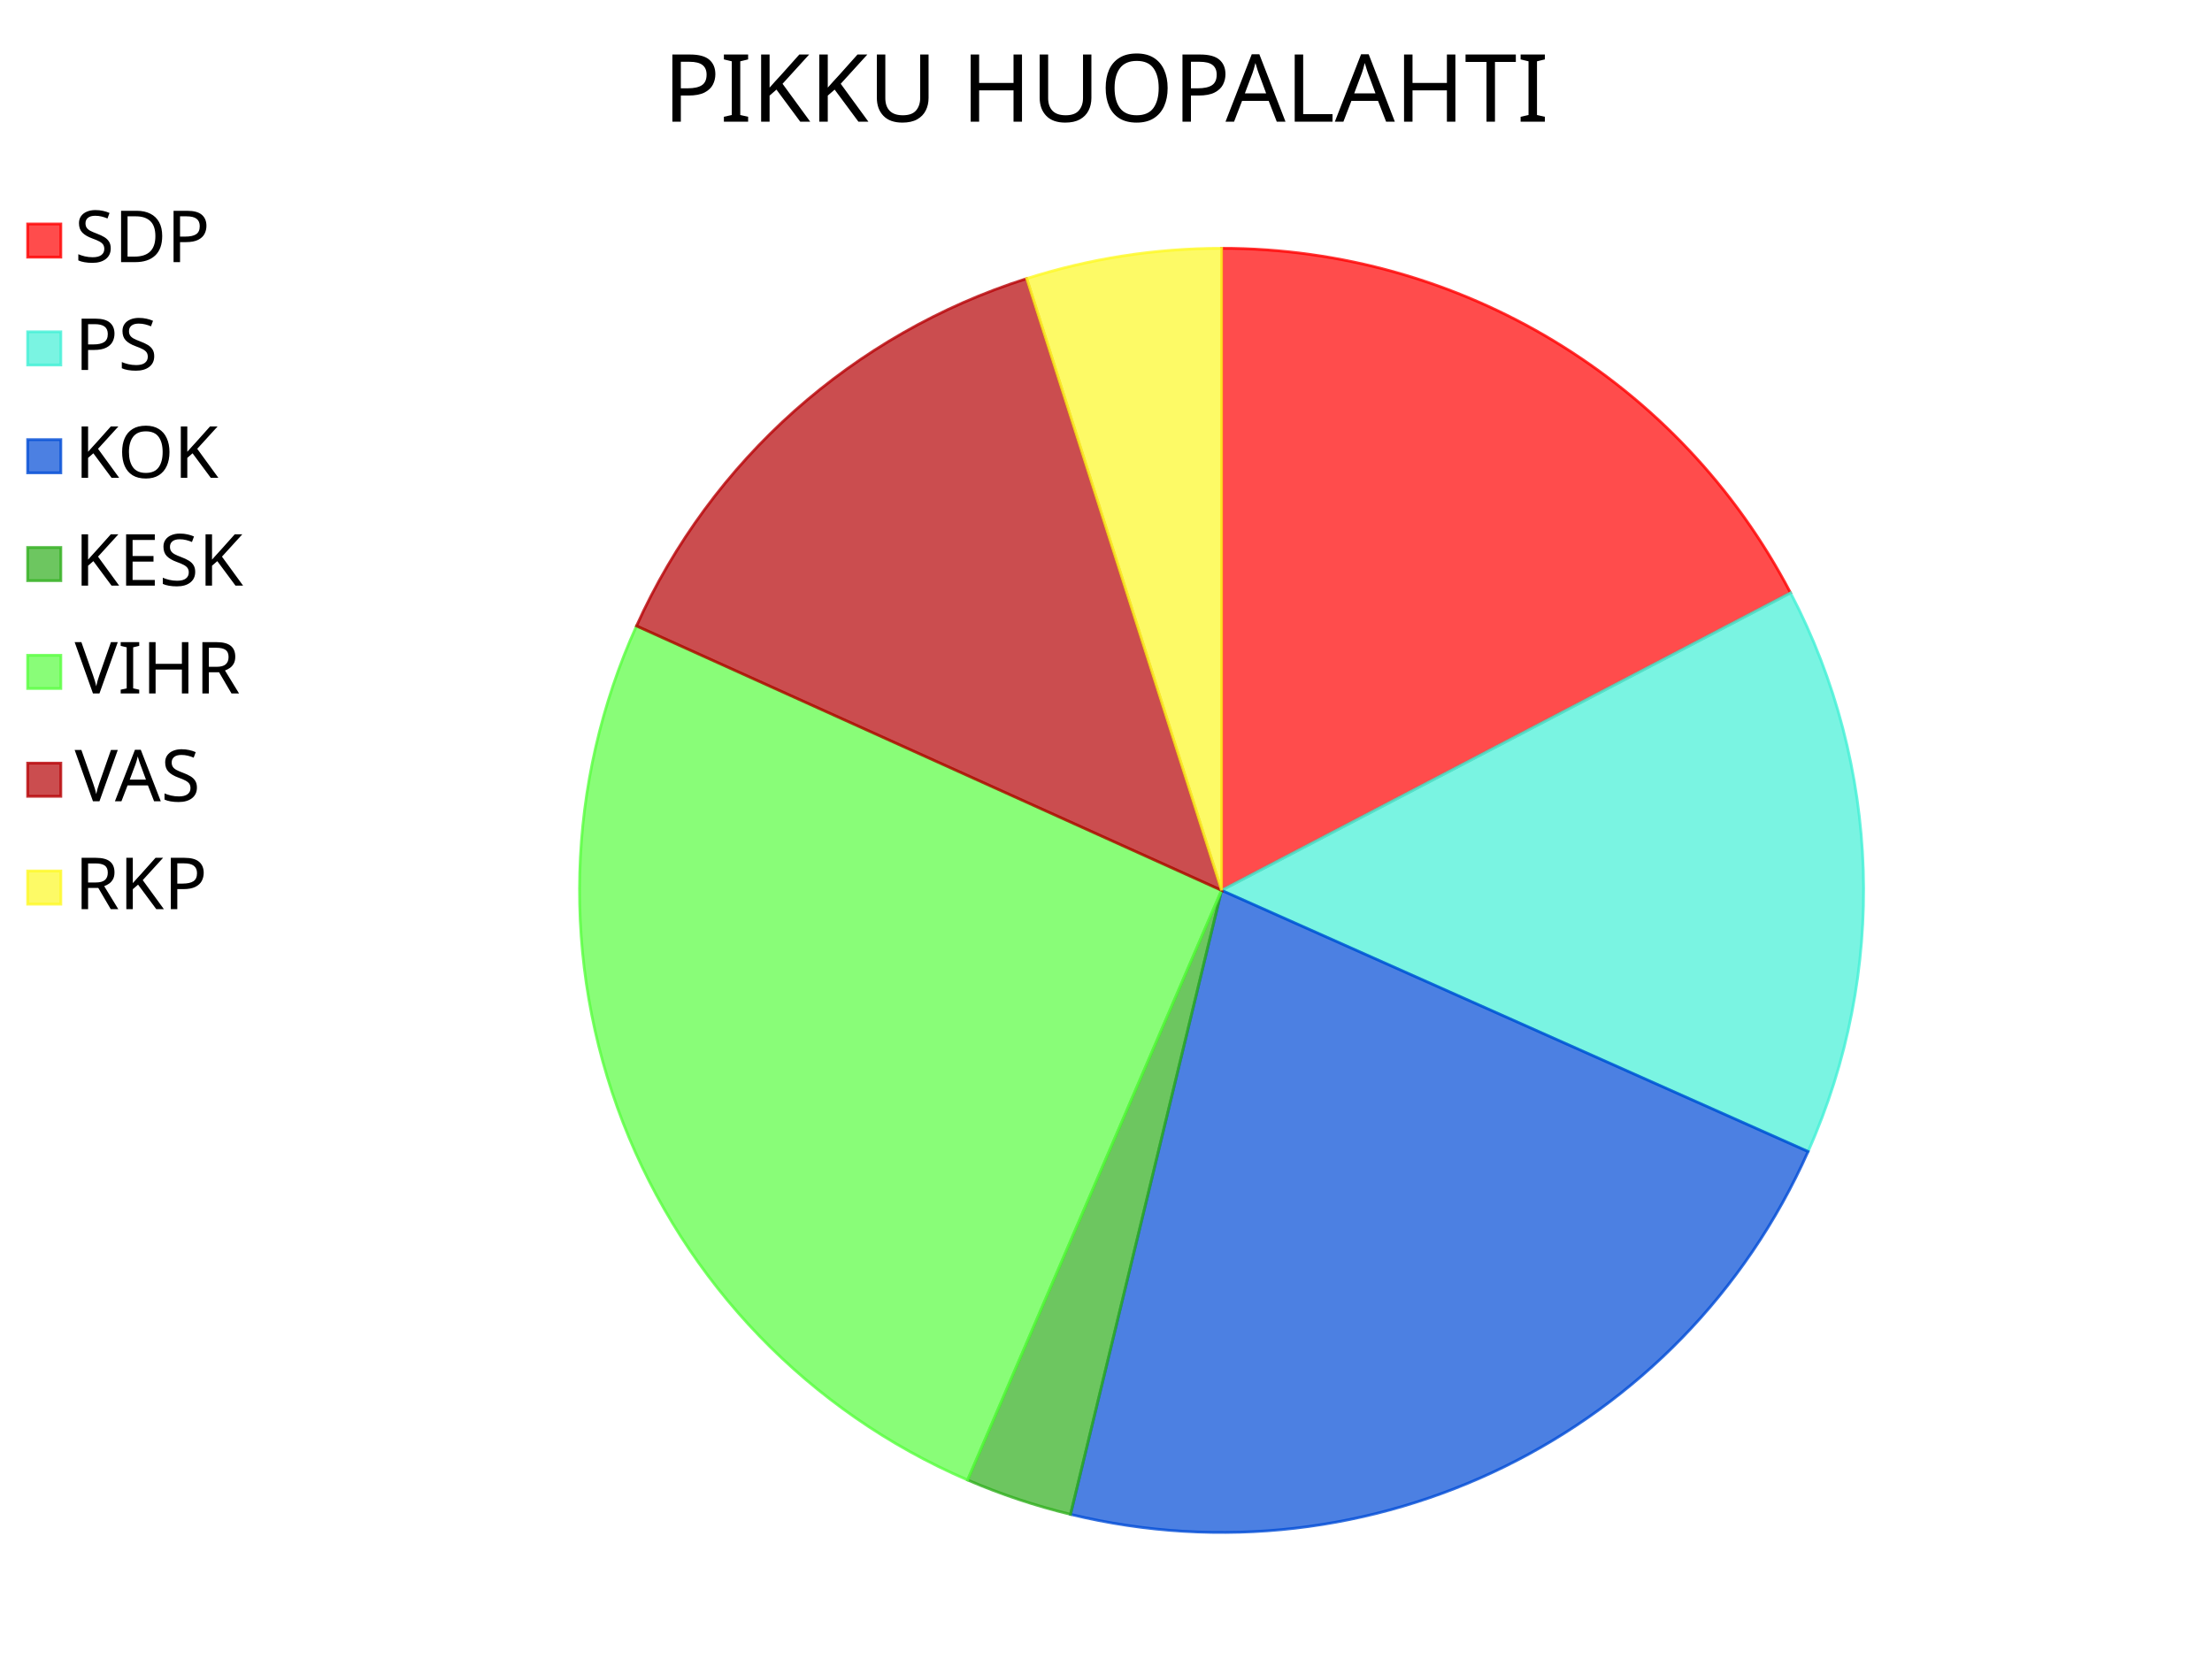
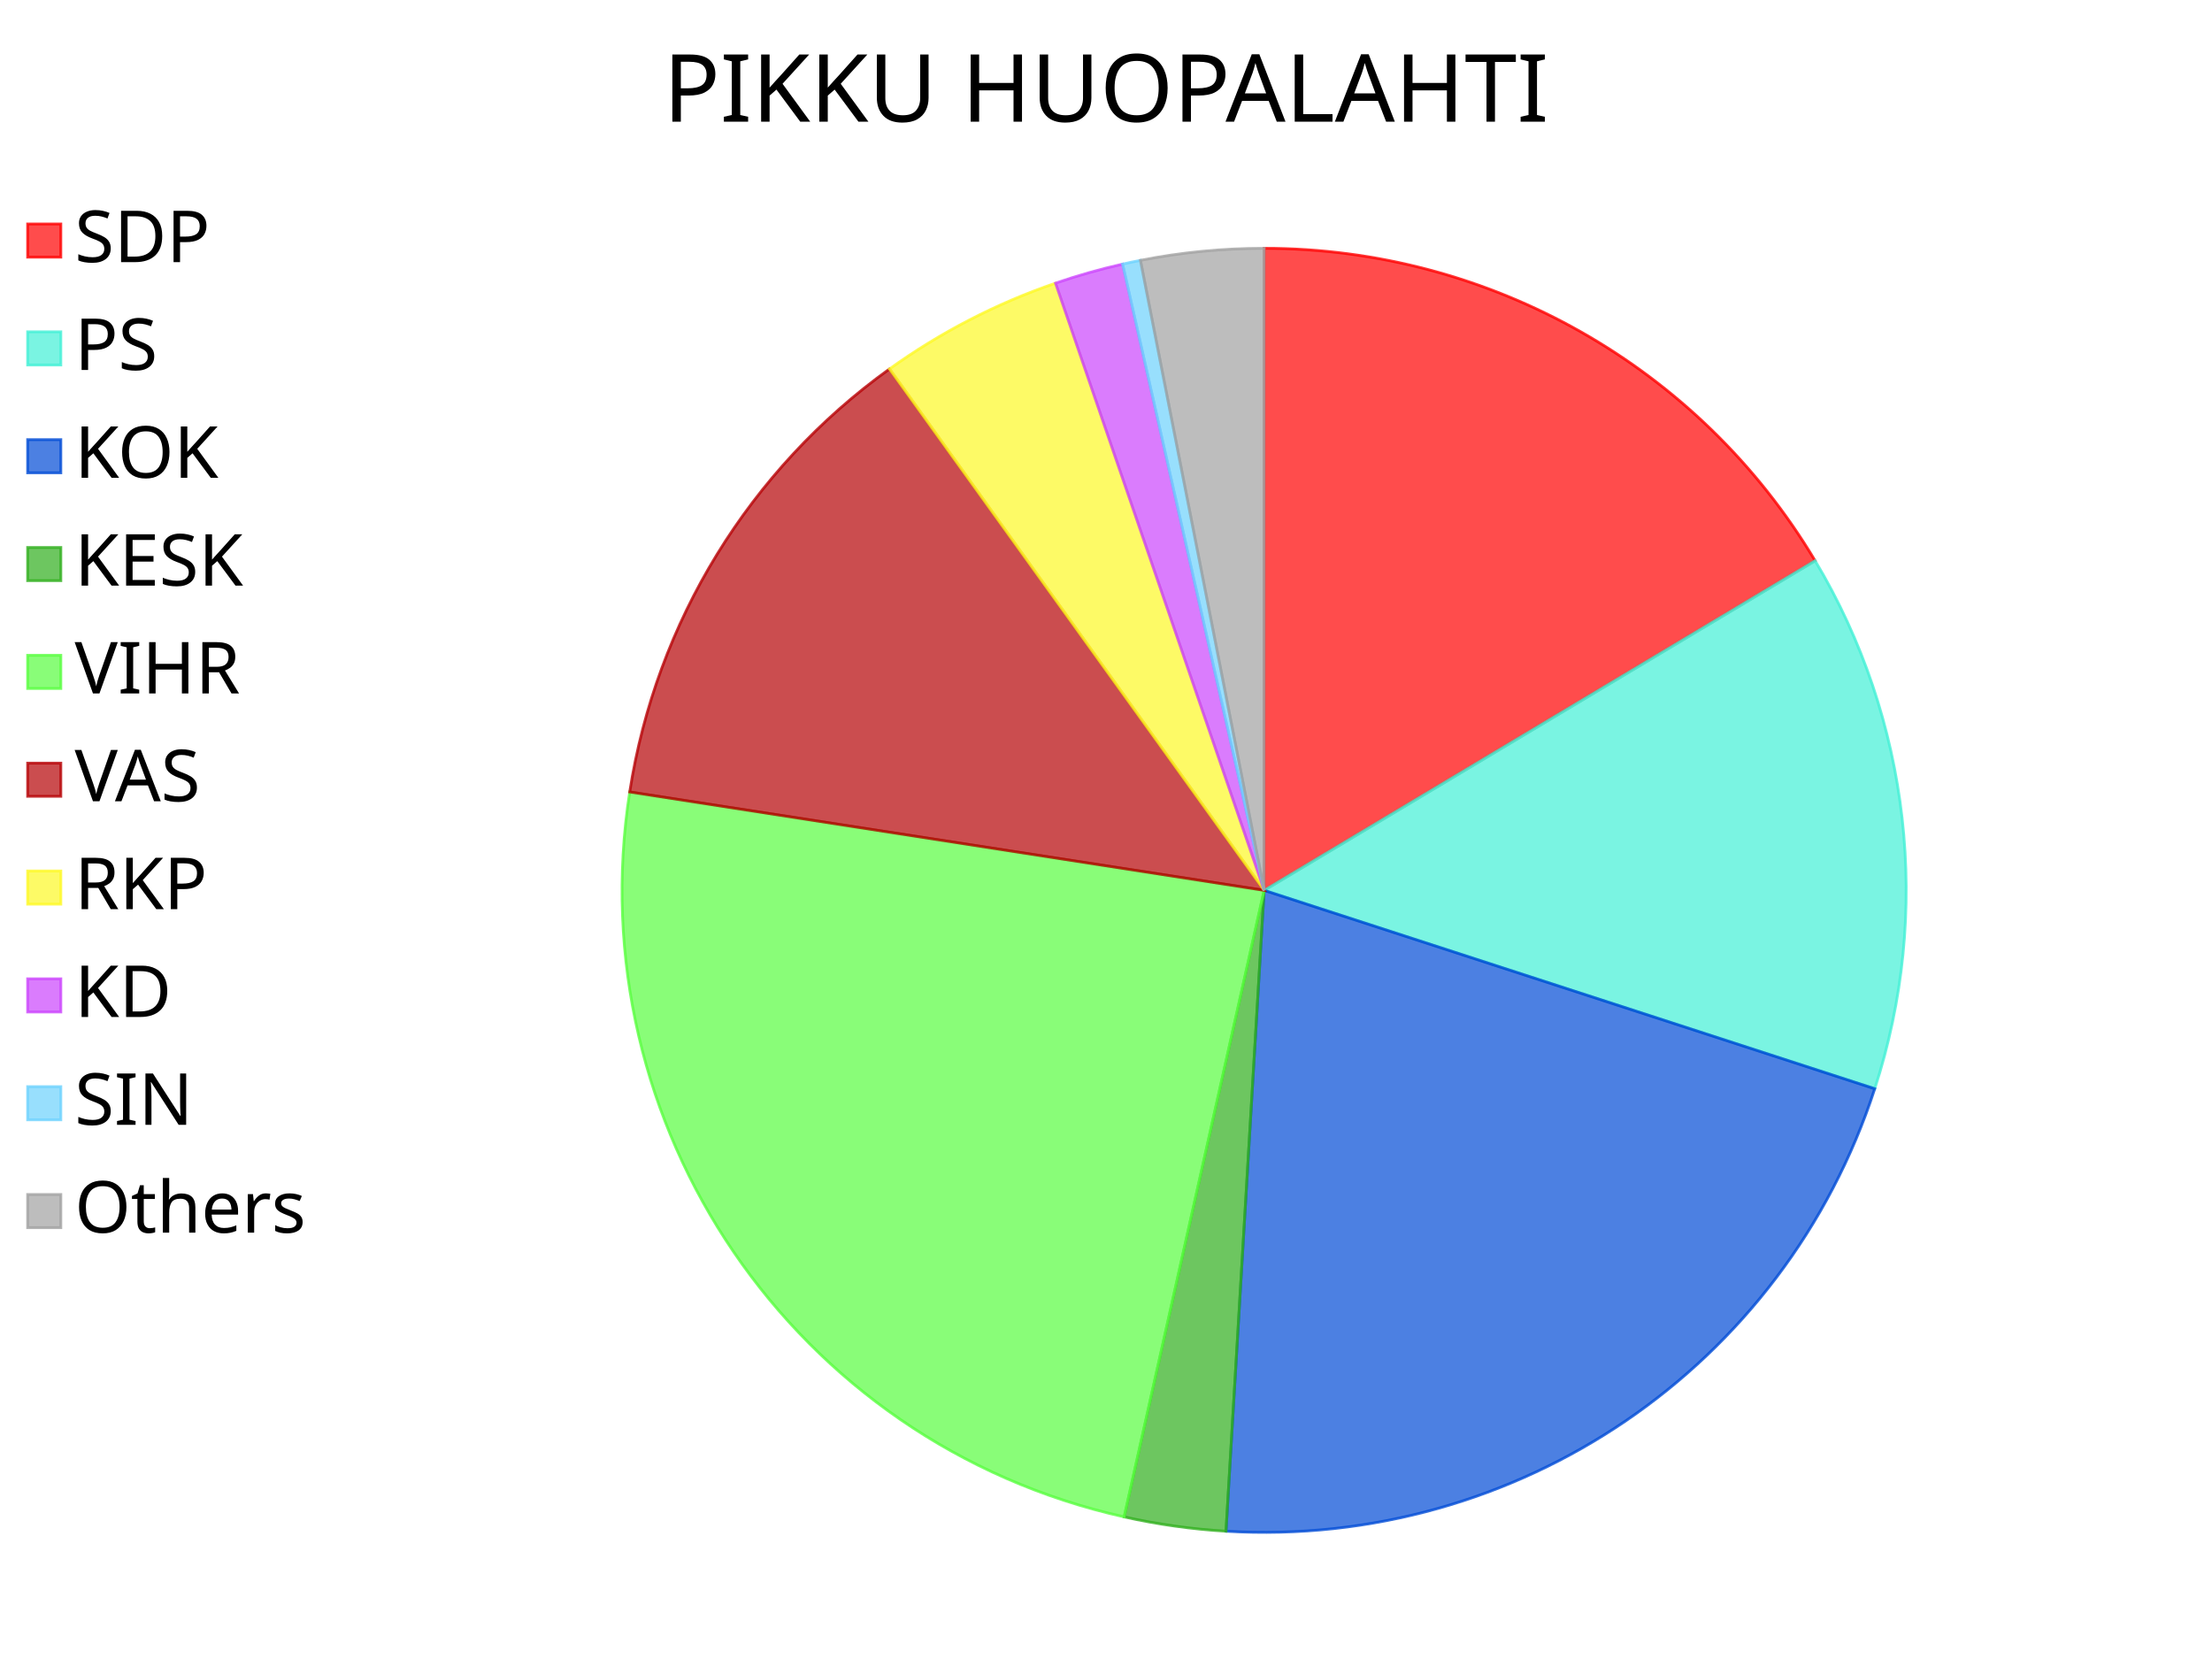
- <svg xmlns="http://www.w3.org/2000/svg" class="pygal-chart" id="chart-31166a0e-80f5-488a-b83a-cab1f86c4ec8" viewBox="0 0 800 600">
+ <svg xmlns="http://www.w3.org/2000/svg" class="pygal-chart" id="chart-12d15f5f-8c5f-4fbd-9a53-95dbc2f478a4" viewBox="0 0 800 600">
  <defs>
-     <style type="text/css">#chart-31166a0e-80f5-488a-b83a-cab1f86c4ec8{-webkit-user-select:none;-webkit-font-smoothing:antialiased;font-family:Poppins}#chart-31166a0e-80f5-488a-b83a-cab1f86c4ec8 .title{font-family:Poppins;font-size:34px}#chart-31166a0e-80f5-488a-b83a-cab1f86c4ec8 .legends .legend text{font-family:Poppins;font-size:26px}#chart-31166a0e-80f5-488a-b83a-cab1f86c4ec8 .axis text{font-family:Poppins;font-size:10px}#chart-31166a0e-80f5-488a-b83a-cab1f86c4ec8 .axis text.major{font-family:Poppins;font-size:10px}#chart-31166a0e-80f5-488a-b83a-cab1f86c4ec8 .text-overlay text.value{font-family:Poppins;font-size:16px}#chart-31166a0e-80f5-488a-b83a-cab1f86c4ec8 .text-overlay text.label{font-family:Poppins;font-size:10px}#chart-31166a0e-80f5-488a-b83a-cab1f86c4ec8 .tooltip{font-family:Poppins;font-size:26px}#chart-31166a0e-80f5-488a-b83a-cab1f86c4ec8 text.no_data{font-family:Poppins;font-size:64px}
- #chart-31166a0e-80f5-488a-b83a-cab1f86c4ec8{background-color:#ffffff}#chart-31166a0e-80f5-488a-b83a-cab1f86c4ec8 path,#chart-31166a0e-80f5-488a-b83a-cab1f86c4ec8 line,#chart-31166a0e-80f5-488a-b83a-cab1f86c4ec8 rect,#chart-31166a0e-80f5-488a-b83a-cab1f86c4ec8 circle{-webkit-transition:300ms ease-in;-moz-transition:300ms ease-in;transition:300ms ease-in}#chart-31166a0e-80f5-488a-b83a-cab1f86c4ec8 .graph &gt; .background{fill:#ffffff}#chart-31166a0e-80f5-488a-b83a-cab1f86c4ec8 .plot &gt; .background{fill:#ffffff}#chart-31166a0e-80f5-488a-b83a-cab1f86c4ec8 .graph{fill:#000000}#chart-31166a0e-80f5-488a-b83a-cab1f86c4ec8 text.no_data{fill:#000000}#chart-31166a0e-80f5-488a-b83a-cab1f86c4ec8 .title{fill:#000000}#chart-31166a0e-80f5-488a-b83a-cab1f86c4ec8 .legends .legend text{fill:#000000}#chart-31166a0e-80f5-488a-b83a-cab1f86c4ec8 .legends .legend:hover text{fill:#000000}#chart-31166a0e-80f5-488a-b83a-cab1f86c4ec8 .axis .line{stroke:#000000}#chart-31166a0e-80f5-488a-b83a-cab1f86c4ec8 .axis .guide.line{stroke:#000000}#chart-31166a0e-80f5-488a-b83a-cab1f86c4ec8 .axis .major.line{stroke:#000000}#chart-31166a0e-80f5-488a-b83a-cab1f86c4ec8 .axis text.major{fill:#000000}#chart-31166a0e-80f5-488a-b83a-cab1f86c4ec8 .axis.y .guides:hover .guide.line,#chart-31166a0e-80f5-488a-b83a-cab1f86c4ec8 .line-graph .axis.x .guides:hover .guide.line,#chart-31166a0e-80f5-488a-b83a-cab1f86c4ec8 .stackedline-graph .axis.x .guides:hover .guide.line,#chart-31166a0e-80f5-488a-b83a-cab1f86c4ec8 .xy-graph .axis.x .guides:hover .guide.line{stroke:#000000}#chart-31166a0e-80f5-488a-b83a-cab1f86c4ec8 .axis .guides:hover text{fill:#000000}#chart-31166a0e-80f5-488a-b83a-cab1f86c4ec8 .reactive{fill-opacity:.7;stroke-opacity:.8}#chart-31166a0e-80f5-488a-b83a-cab1f86c4ec8 .ci{stroke:#000000}#chart-31166a0e-80f5-488a-b83a-cab1f86c4ec8 .reactive.active,#chart-31166a0e-80f5-488a-b83a-cab1f86c4ec8 .active .reactive{fill-opacity:.9;stroke-opacity:.9;stroke-width:4}#chart-31166a0e-80f5-488a-b83a-cab1f86c4ec8 .ci .reactive.active{stroke-width:1.5}#chart-31166a0e-80f5-488a-b83a-cab1f86c4ec8 .series text{fill:#000000}#chart-31166a0e-80f5-488a-b83a-cab1f86c4ec8 .tooltip rect{fill:#ffffff;stroke:#000000;-webkit-transition:opacity 300ms ease-in;-moz-transition:opacity 300ms ease-in;transition:opacity 300ms ease-in}#chart-31166a0e-80f5-488a-b83a-cab1f86c4ec8 .tooltip .label{fill:#000000}#chart-31166a0e-80f5-488a-b83a-cab1f86c4ec8 .tooltip .label{fill:#000000}#chart-31166a0e-80f5-488a-b83a-cab1f86c4ec8 .tooltip .legend{font-size:.8em;fill:#000000}#chart-31166a0e-80f5-488a-b83a-cab1f86c4ec8 .tooltip .x_label{font-size:.6em;fill:#000000}#chart-31166a0e-80f5-488a-b83a-cab1f86c4ec8 .tooltip .xlink{font-size:.5em;text-decoration:underline}#chart-31166a0e-80f5-488a-b83a-cab1f86c4ec8 .tooltip .value{font-size:1.5em}#chart-31166a0e-80f5-488a-b83a-cab1f86c4ec8 .bound{font-size:.5em}#chart-31166a0e-80f5-488a-b83a-cab1f86c4ec8 .max-value{font-size:.75em;fill:#000000}#chart-31166a0e-80f5-488a-b83a-cab1f86c4ec8 .map-element{fill:#ffffff;stroke:#000000 !important}#chart-31166a0e-80f5-488a-b83a-cab1f86c4ec8 .map-element .reactive{fill-opacity:inherit;stroke-opacity:inherit}#chart-31166a0e-80f5-488a-b83a-cab1f86c4ec8 .color-0,#chart-31166a0e-80f5-488a-b83a-cab1f86c4ec8 .color-0 a:visited{stroke:#ff0000;fill:#ff0000}#chart-31166a0e-80f5-488a-b83a-cab1f86c4ec8 .color-1,#chart-31166a0e-80f5-488a-b83a-cab1f86c4ec8 .color-1 a:visited{stroke:#42f0d6;fill:#42f0d6}#chart-31166a0e-80f5-488a-b83a-cab1f86c4ec8 .color-2,#chart-31166a0e-80f5-488a-b83a-cab1f86c4ec8 .color-2 a:visited{stroke:#004bd6;fill:#004bd6}#chart-31166a0e-80f5-488a-b83a-cab1f86c4ec8 .color-3,#chart-31166a0e-80f5-488a-b83a-cab1f86c4ec8 .color-3 a:visited{stroke:#30af1d;fill:#30af1d}#chart-31166a0e-80f5-488a-b83a-cab1f86c4ec8 .color-4,#chart-31166a0e-80f5-488a-b83a-cab1f86c4ec8 .color-4 a:visited{stroke:#58fd3f;fill:#58fd3f}#chart-31166a0e-80f5-488a-b83a-cab1f86c4ec8 .color-5,#chart-31166a0e-80f5-488a-b83a-cab1f86c4ec8 .color-5 a:visited{stroke:#b60205;fill:#b60205}#chart-31166a0e-80f5-488a-b83a-cab1f86c4ec8 .color-6,#chart-31166a0e-80f5-488a-b83a-cab1f86c4ec8 .color-6 a:visited{stroke:#fdf926;fill:#fdf926}#chart-31166a0e-80f5-488a-b83a-cab1f86c4ec8 .text-overlay .color-0 text{fill:black}#chart-31166a0e-80f5-488a-b83a-cab1f86c4ec8 .text-overlay .color-1 text{fill:black}#chart-31166a0e-80f5-488a-b83a-cab1f86c4ec8 .text-overlay .color-2 text{fill:black}#chart-31166a0e-80f5-488a-b83a-cab1f86c4ec8 .text-overlay .color-3 text{fill:black}#chart-31166a0e-80f5-488a-b83a-cab1f86c4ec8 .text-overlay .color-4 text{fill:black}#chart-31166a0e-80f5-488a-b83a-cab1f86c4ec8 .text-overlay .color-5 text{fill:black}#chart-31166a0e-80f5-488a-b83a-cab1f86c4ec8 .text-overlay .color-6 text{fill:black}
- #chart-31166a0e-80f5-488a-b83a-cab1f86c4ec8 text.no_data{text-anchor:middle}#chart-31166a0e-80f5-488a-b83a-cab1f86c4ec8 .guide.line{fill:none}#chart-31166a0e-80f5-488a-b83a-cab1f86c4ec8 .centered{text-anchor:middle}#chart-31166a0e-80f5-488a-b83a-cab1f86c4ec8 .title{text-anchor:middle}#chart-31166a0e-80f5-488a-b83a-cab1f86c4ec8 .legends .legend text{fill-opacity:1}#chart-31166a0e-80f5-488a-b83a-cab1f86c4ec8 .axis.x text{text-anchor:middle}#chart-31166a0e-80f5-488a-b83a-cab1f86c4ec8 .axis.x:not(.web) text[transform]{text-anchor:start}#chart-31166a0e-80f5-488a-b83a-cab1f86c4ec8 .axis.x:not(.web) text[transform].backwards{text-anchor:end}#chart-31166a0e-80f5-488a-b83a-cab1f86c4ec8 .axis.y text{text-anchor:end}#chart-31166a0e-80f5-488a-b83a-cab1f86c4ec8 .axis.y text[transform].backwards{text-anchor:start}#chart-31166a0e-80f5-488a-b83a-cab1f86c4ec8 .axis.y2 text{text-anchor:start}#chart-31166a0e-80f5-488a-b83a-cab1f86c4ec8 .axis.y2 text[transform].backwards{text-anchor:end}#chart-31166a0e-80f5-488a-b83a-cab1f86c4ec8 .axis .guide.line{stroke-dasharray:4,4}#chart-31166a0e-80f5-488a-b83a-cab1f86c4ec8 .axis .major.guide.line{stroke-dasharray:6,6}#chart-31166a0e-80f5-488a-b83a-cab1f86c4ec8 .horizontal .axis.y .guide.line,#chart-31166a0e-80f5-488a-b83a-cab1f86c4ec8 .horizontal .axis.y2 .guide.line,#chart-31166a0e-80f5-488a-b83a-cab1f86c4ec8 .vertical .axis.x .guide.line{opacity:0}#chart-31166a0e-80f5-488a-b83a-cab1f86c4ec8 .horizontal .axis.always_show .guide.line,#chart-31166a0e-80f5-488a-b83a-cab1f86c4ec8 .vertical .axis.always_show .guide.line{opacity:1 !important}#chart-31166a0e-80f5-488a-b83a-cab1f86c4ec8 .axis.y .guides:hover .guide.line,#chart-31166a0e-80f5-488a-b83a-cab1f86c4ec8 .axis.y2 .guides:hover .guide.line,#chart-31166a0e-80f5-488a-b83a-cab1f86c4ec8 .axis.x .guides:hover .guide.line{opacity:1}#chart-31166a0e-80f5-488a-b83a-cab1f86c4ec8 .axis .guides:hover text{opacity:1}#chart-31166a0e-80f5-488a-b83a-cab1f86c4ec8 .nofill{fill:none}#chart-31166a0e-80f5-488a-b83a-cab1f86c4ec8 .subtle-fill{fill-opacity:.2}#chart-31166a0e-80f5-488a-b83a-cab1f86c4ec8 .dot{stroke-width:1px;fill-opacity:1}#chart-31166a0e-80f5-488a-b83a-cab1f86c4ec8 .dot.active{stroke-width:5px}#chart-31166a0e-80f5-488a-b83a-cab1f86c4ec8 .dot.negative{fill:transparent}#chart-31166a0e-80f5-488a-b83a-cab1f86c4ec8 text,#chart-31166a0e-80f5-488a-b83a-cab1f86c4ec8 tspan{stroke:none !important}#chart-31166a0e-80f5-488a-b83a-cab1f86c4ec8 .series text.active{opacity:1}#chart-31166a0e-80f5-488a-b83a-cab1f86c4ec8 .tooltip rect{fill-opacity:.95;stroke-width:.5}#chart-31166a0e-80f5-488a-b83a-cab1f86c4ec8 .tooltip text{fill-opacity:1}#chart-31166a0e-80f5-488a-b83a-cab1f86c4ec8 .showable{visibility:hidden}#chart-31166a0e-80f5-488a-b83a-cab1f86c4ec8 .showable.shown{visibility:visible}#chart-31166a0e-80f5-488a-b83a-cab1f86c4ec8 .gauge-background{fill:rgba(229,229,229,1);stroke:none}#chart-31166a0e-80f5-488a-b83a-cab1f86c4ec8 .bg-lines{stroke:#ffffff;stroke-width:2px}</style>
+     <style type="text/css">#chart-12d15f5f-8c5f-4fbd-9a53-95dbc2f478a4{-webkit-user-select:none;-webkit-font-smoothing:antialiased;font-family:Poppins}#chart-12d15f5f-8c5f-4fbd-9a53-95dbc2f478a4 .title{font-family:Poppins;font-size:34px}#chart-12d15f5f-8c5f-4fbd-9a53-95dbc2f478a4 .legends .legend text{font-family:Poppins;font-size:26px}#chart-12d15f5f-8c5f-4fbd-9a53-95dbc2f478a4 .axis text{font-family:Poppins;font-size:10px}#chart-12d15f5f-8c5f-4fbd-9a53-95dbc2f478a4 .axis text.major{font-family:Poppins;font-size:10px}#chart-12d15f5f-8c5f-4fbd-9a53-95dbc2f478a4 .text-overlay text.value{font-family:Poppins;font-size:16px}#chart-12d15f5f-8c5f-4fbd-9a53-95dbc2f478a4 .text-overlay text.label{font-family:Poppins;font-size:10px}#chart-12d15f5f-8c5f-4fbd-9a53-95dbc2f478a4 .tooltip{font-family:Poppins;font-size:26px}#chart-12d15f5f-8c5f-4fbd-9a53-95dbc2f478a4 text.no_data{font-family:Poppins;font-size:64px}
+ #chart-12d15f5f-8c5f-4fbd-9a53-95dbc2f478a4{background-color:#ffffff}#chart-12d15f5f-8c5f-4fbd-9a53-95dbc2f478a4 path,#chart-12d15f5f-8c5f-4fbd-9a53-95dbc2f478a4 line,#chart-12d15f5f-8c5f-4fbd-9a53-95dbc2f478a4 rect,#chart-12d15f5f-8c5f-4fbd-9a53-95dbc2f478a4 circle{-webkit-transition:300ms ease-out;-moz-transition:300ms ease-out;transition:300ms ease-out}#chart-12d15f5f-8c5f-4fbd-9a53-95dbc2f478a4 .graph &gt; .background{fill:#ffffff}#chart-12d15f5f-8c5f-4fbd-9a53-95dbc2f478a4 .plot &gt; .background{fill:#ffffff}#chart-12d15f5f-8c5f-4fbd-9a53-95dbc2f478a4 .graph{fill:#000000}#chart-12d15f5f-8c5f-4fbd-9a53-95dbc2f478a4 text.no_data{fill:#000000}#chart-12d15f5f-8c5f-4fbd-9a53-95dbc2f478a4 .title{fill:#000000}#chart-12d15f5f-8c5f-4fbd-9a53-95dbc2f478a4 .legends .legend text{fill:#000000}#chart-12d15f5f-8c5f-4fbd-9a53-95dbc2f478a4 .legends .legend:hover text{fill:#000000}#chart-12d15f5f-8c5f-4fbd-9a53-95dbc2f478a4 .axis .line{stroke:#000000}#chart-12d15f5f-8c5f-4fbd-9a53-95dbc2f478a4 .axis .guide.line{stroke:#000000}#chart-12d15f5f-8c5f-4fbd-9a53-95dbc2f478a4 .axis .major.line{stroke:#000000}#chart-12d15f5f-8c5f-4fbd-9a53-95dbc2f478a4 .axis text.major{fill:#000000}#chart-12d15f5f-8c5f-4fbd-9a53-95dbc2f478a4 .axis.y .guides:hover .guide.line,#chart-12d15f5f-8c5f-4fbd-9a53-95dbc2f478a4 .line-graph .axis.x .guides:hover .guide.line,#chart-12d15f5f-8c5f-4fbd-9a53-95dbc2f478a4 .stackedline-graph .axis.x .guides:hover .guide.line,#chart-12d15f5f-8c5f-4fbd-9a53-95dbc2f478a4 .xy-graph .axis.x .guides:hover .guide.line{stroke:#000000}#chart-12d15f5f-8c5f-4fbd-9a53-95dbc2f478a4 .axis .guides:hover text{fill:#000000}#chart-12d15f5f-8c5f-4fbd-9a53-95dbc2f478a4 .reactive{fill-opacity:.7;stroke-opacity:.8}#chart-12d15f5f-8c5f-4fbd-9a53-95dbc2f478a4 .ci{stroke:#000000}#chart-12d15f5f-8c5f-4fbd-9a53-95dbc2f478a4 .reactive.active,#chart-12d15f5f-8c5f-4fbd-9a53-95dbc2f478a4 .active .reactive{fill-opacity:.9;stroke-opacity:.9;stroke-width:4}#chart-12d15f5f-8c5f-4fbd-9a53-95dbc2f478a4 .ci .reactive.active{stroke-width:1.5}#chart-12d15f5f-8c5f-4fbd-9a53-95dbc2f478a4 .series text{fill:#000000}#chart-12d15f5f-8c5f-4fbd-9a53-95dbc2f478a4 .tooltip rect{fill:#ffffff;stroke:#000000;-webkit-transition:opacity 300ms ease-out;-moz-transition:opacity 300ms ease-out;transition:opacity 300ms ease-out}#chart-12d15f5f-8c5f-4fbd-9a53-95dbc2f478a4 .tooltip .label{fill:#000000}#chart-12d15f5f-8c5f-4fbd-9a53-95dbc2f478a4 .tooltip .label{fill:#000000}#chart-12d15f5f-8c5f-4fbd-9a53-95dbc2f478a4 .tooltip .legend{font-size:.8em;fill:#000000}#chart-12d15f5f-8c5f-4fbd-9a53-95dbc2f478a4 .tooltip .x_label{font-size:.6em;fill:#000000}#chart-12d15f5f-8c5f-4fbd-9a53-95dbc2f478a4 .tooltip .xlink{font-size:.5em;text-decoration:underline}#chart-12d15f5f-8c5f-4fbd-9a53-95dbc2f478a4 .tooltip .value{font-size:1.5em}#chart-12d15f5f-8c5f-4fbd-9a53-95dbc2f478a4 .bound{font-size:.5em}#chart-12d15f5f-8c5f-4fbd-9a53-95dbc2f478a4 .max-value{font-size:.75em;fill:#000000}#chart-12d15f5f-8c5f-4fbd-9a53-95dbc2f478a4 .map-element{fill:#ffffff;stroke:#000000 !important}#chart-12d15f5f-8c5f-4fbd-9a53-95dbc2f478a4 .map-element .reactive{fill-opacity:inherit;stroke-opacity:inherit}#chart-12d15f5f-8c5f-4fbd-9a53-95dbc2f478a4 .color-0,#chart-12d15f5f-8c5f-4fbd-9a53-95dbc2f478a4 .color-0 a:visited{stroke:#ff0000;fill:#ff0000}#chart-12d15f5f-8c5f-4fbd-9a53-95dbc2f478a4 .color-1,#chart-12d15f5f-8c5f-4fbd-9a53-95dbc2f478a4 .color-1 a:visited{stroke:#42f0d6;fill:#42f0d6}#chart-12d15f5f-8c5f-4fbd-9a53-95dbc2f478a4 .color-2,#chart-12d15f5f-8c5f-4fbd-9a53-95dbc2f478a4 .color-2 a:visited{stroke:#004bd6;fill:#004bd6}#chart-12d15f5f-8c5f-4fbd-9a53-95dbc2f478a4 .color-3,#chart-12d15f5f-8c5f-4fbd-9a53-95dbc2f478a4 .color-3 a:visited{stroke:#30af1d;fill:#30af1d}#chart-12d15f5f-8c5f-4fbd-9a53-95dbc2f478a4 .color-4,#chart-12d15f5f-8c5f-4fbd-9a53-95dbc2f478a4 .color-4 a:visited{stroke:#58fd3f;fill:#58fd3f}#chart-12d15f5f-8c5f-4fbd-9a53-95dbc2f478a4 .color-5,#chart-12d15f5f-8c5f-4fbd-9a53-95dbc2f478a4 .color-5 a:visited{stroke:#b60205;fill:#b60205}#chart-12d15f5f-8c5f-4fbd-9a53-95dbc2f478a4 .color-6,#chart-12d15f5f-8c5f-4fbd-9a53-95dbc2f478a4 .color-6 a:visited{stroke:#fdf926;fill:#fdf926}#chart-12d15f5f-8c5f-4fbd-9a53-95dbc2f478a4 .color-7,#chart-12d15f5f-8c5f-4fbd-9a53-95dbc2f478a4 .color-7 a:visited{stroke:#cb45fc;fill:#cb45fc}#chart-12d15f5f-8c5f-4fbd-9a53-95dbc2f478a4 .color-8,#chart-12d15f5f-8c5f-4fbd-9a53-95dbc2f478a4 .color-8 a:visited{stroke:#6dd2fd;fill:#6dd2fd}#chart-12d15f5f-8c5f-4fbd-9a53-95dbc2f478a4 .color-9,#chart-12d15f5f-8c5f-4fbd-9a53-95dbc2f478a4 .color-9 a:visited{stroke:#a1a1a1;fill:#a1a1a1}#chart-12d15f5f-8c5f-4fbd-9a53-95dbc2f478a4 .text-overlay .color-0 text{fill:black}#chart-12d15f5f-8c5f-4fbd-9a53-95dbc2f478a4 .text-overlay .color-1 text{fill:black}#chart-12d15f5f-8c5f-4fbd-9a53-95dbc2f478a4 .text-overlay .color-2 text{fill:black}#chart-12d15f5f-8c5f-4fbd-9a53-95dbc2f478a4 .text-overlay .color-3 text{fill:black}#chart-12d15f5f-8c5f-4fbd-9a53-95dbc2f478a4 .text-overlay .color-4 text{fill:black}#chart-12d15f5f-8c5f-4fbd-9a53-95dbc2f478a4 .text-overlay .color-5 text{fill:black}#chart-12d15f5f-8c5f-4fbd-9a53-95dbc2f478a4 .text-overlay .color-6 text{fill:black}#chart-12d15f5f-8c5f-4fbd-9a53-95dbc2f478a4 .text-overlay .color-7 text{fill:black}#chart-12d15f5f-8c5f-4fbd-9a53-95dbc2f478a4 .text-overlay .color-8 text{fill:black}#chart-12d15f5f-8c5f-4fbd-9a53-95dbc2f478a4 .text-overlay .color-9 text{fill:black}
+ #chart-12d15f5f-8c5f-4fbd-9a53-95dbc2f478a4 text.no_data{text-anchor:middle}#chart-12d15f5f-8c5f-4fbd-9a53-95dbc2f478a4 .guide.line{fill:none}#chart-12d15f5f-8c5f-4fbd-9a53-95dbc2f478a4 .centered{text-anchor:middle}#chart-12d15f5f-8c5f-4fbd-9a53-95dbc2f478a4 .title{text-anchor:middle}#chart-12d15f5f-8c5f-4fbd-9a53-95dbc2f478a4 .legends .legend text{fill-opacity:1}#chart-12d15f5f-8c5f-4fbd-9a53-95dbc2f478a4 .axis.x text{text-anchor:middle}#chart-12d15f5f-8c5f-4fbd-9a53-95dbc2f478a4 .axis.x:not(.web) text[transform]{text-anchor:start}#chart-12d15f5f-8c5f-4fbd-9a53-95dbc2f478a4 .axis.x:not(.web) text[transform].backwards{text-anchor:end}#chart-12d15f5f-8c5f-4fbd-9a53-95dbc2f478a4 .axis.y text{text-anchor:end}#chart-12d15f5f-8c5f-4fbd-9a53-95dbc2f478a4 .axis.y text[transform].backwards{text-anchor:start}#chart-12d15f5f-8c5f-4fbd-9a53-95dbc2f478a4 .axis.y2 text{text-anchor:start}#chart-12d15f5f-8c5f-4fbd-9a53-95dbc2f478a4 .axis.y2 text[transform].backwards{text-anchor:end}#chart-12d15f5f-8c5f-4fbd-9a53-95dbc2f478a4 .axis .guide.line{stroke-dasharray:4,4}#chart-12d15f5f-8c5f-4fbd-9a53-95dbc2f478a4 .axis .major.guide.line{stroke-dasharray:6,6}#chart-12d15f5f-8c5f-4fbd-9a53-95dbc2f478a4 .horizontal .axis.y .guide.line,#chart-12d15f5f-8c5f-4fbd-9a53-95dbc2f478a4 .horizontal .axis.y2 .guide.line,#chart-12d15f5f-8c5f-4fbd-9a53-95dbc2f478a4 .vertical .axis.x .guide.line{opacity:0}#chart-12d15f5f-8c5f-4fbd-9a53-95dbc2f478a4 .horizontal .axis.always_show .guide.line,#chart-12d15f5f-8c5f-4fbd-9a53-95dbc2f478a4 .vertical .axis.always_show .guide.line{opacity:1 !important}#chart-12d15f5f-8c5f-4fbd-9a53-95dbc2f478a4 .axis.y .guides:hover .guide.line,#chart-12d15f5f-8c5f-4fbd-9a53-95dbc2f478a4 .axis.y2 .guides:hover .guide.line,#chart-12d15f5f-8c5f-4fbd-9a53-95dbc2f478a4 .axis.x .guides:hover .guide.line{opacity:1}#chart-12d15f5f-8c5f-4fbd-9a53-95dbc2f478a4 .axis .guides:hover text{opacity:1}#chart-12d15f5f-8c5f-4fbd-9a53-95dbc2f478a4 .nofill{fill:none}#chart-12d15f5f-8c5f-4fbd-9a53-95dbc2f478a4 .subtle-fill{fill-opacity:.2}#chart-12d15f5f-8c5f-4fbd-9a53-95dbc2f478a4 .dot{stroke-width:1px;fill-opacity:1}#chart-12d15f5f-8c5f-4fbd-9a53-95dbc2f478a4 .dot.active{stroke-width:5px}#chart-12d15f5f-8c5f-4fbd-9a53-95dbc2f478a4 .dot.negative{fill:transparent}#chart-12d15f5f-8c5f-4fbd-9a53-95dbc2f478a4 text,#chart-12d15f5f-8c5f-4fbd-9a53-95dbc2f478a4 tspan{stroke:none !important}#chart-12d15f5f-8c5f-4fbd-9a53-95dbc2f478a4 .series text.active{opacity:1}#chart-12d15f5f-8c5f-4fbd-9a53-95dbc2f478a4 .tooltip rect{fill-opacity:.95;stroke-width:.5}#chart-12d15f5f-8c5f-4fbd-9a53-95dbc2f478a4 .tooltip text{fill-opacity:1}#chart-12d15f5f-8c5f-4fbd-9a53-95dbc2f478a4 .showable{visibility:hidden}#chart-12d15f5f-8c5f-4fbd-9a53-95dbc2f478a4 .showable.shown{visibility:visible}#chart-12d15f5f-8c5f-4fbd-9a53-95dbc2f478a4 .gauge-background{fill:rgba(229,229,229,1);stroke:none}#chart-12d15f5f-8c5f-4fbd-9a53-95dbc2f478a4 .bg-lines{stroke:#ffffff;stroke-width:2px}</style>
  </defs>
  <g class="graph pie-graph vertical">
    <rect class="background" height="600" width="800" x="0" y="0" />
-     <g class="plot" transform="translate(104, 64)">
-       <rect class="background" height="516" width="675.6" x="0" y="0" />
+     <g class="plot" transform="translate(135, 64)">
+       <rect class="background" height="516" width="644.4" x="0" y="0" />
      <g class="series serie-0 color-0">
        <g class="slices">
          <g class="slice">
-             <path class="slice reactive tooltip-trigger" d="M337.8 25.8 A232.2 232.2 0 0 1 543.573 150.415 L337.8 258 A0 0 0 0 0 337.8 258 z" />
+             <path class="slice reactive tooltip-trigger" d="M322.2 25.8 A232.2 232.2 0 0 1 521.466 138.794 L322.2 258 A0 0 0 0 0 322.2 258 z" />
          </g>
        </g>
      </g>
      <g class="series serie-1 color-1">
        <g class="slices">
          <g class="slice">
-             <path class="slice reactive tooltip-trigger" d="M543.573 150.415 A232.2 232.2 0 0 1 549.917 352.464 L337.8 258 A0 0 0 0 0 337.8 258 z" />
+             <path class="slice reactive tooltip-trigger" d="M521.466 138.794 A232.2 232.2 0 0 1 543.035 329.754 L322.2 258 A0 0 0 0 0 322.2 258 z" />
          </g>
        </g>
      </g>
      <g class="series serie-2 color-2">
        <g class="slices">
          <g class="slice">
-             <path class="slice reactive tooltip-trigger" d="M549.917 352.464 A232.2 232.2 0 0 1 283.178 483.684 L337.8 258 A0 0 0 0 0 337.8 258 z" />
+             <path class="slice reactive tooltip-trigger" d="M543.035 329.754 A232.2 232.2 0 0 1 308.399 489.79 L322.2 258 A0 0 0 0 0 322.2 258 z" />
          </g>
        </g>
      </g>
      <g class="series serie-3 color-3">
        <g class="slices">
          <g class="slice">
-             <path class="slice reactive tooltip-trigger" d="M283.178 483.684 A232.2 232.2 0 0 1 245.949 471.261 L337.8 258 A0 0 0 0 0 337.8 258 z" />
+             <path class="slice reactive tooltip-trigger" d="M308.399 489.79 A232.2 232.2 0 0 1 271.576 484.614 L322.2 258 A0 0 0 0 0 322.2 258 z" />
          </g>
        </g>
      </g>
      <g class="series serie-4 color-4">
        <g class="slices">
          <g class="slice">
-             <path class="slice reactive tooltip-trigger" d="M245.949 471.261 A232.2 232.2 0 0 1 126.202 162.38 L337.8 258 A0 0 0 0 0 337.8 258 z" />
+             <path class="slice reactive tooltip-trigger" d="M271.576 484.614 A232.2 232.2 0 0 1 92.743 222.417 L322.2 258 A0 0 0 0 0 322.2 258 z" />
          </g>
        </g>
      </g>
      <g class="series serie-5 color-5">
        <g class="slices">
          <g class="slice">
-             <path class="slice reactive tooltip-trigger" d="M126.202 162.38 A232.2 232.2 0 0 1 267.313 36.757 L337.8 258 A0 0 0 0 0 337.8 258 z" />
+             <path class="slice reactive tooltip-trigger" d="M92.743 222.417 A232.2 232.2 0 0 1 186.69 69.443 L322.2 258 A0 0 0 0 0 322.2 258 z" />
          </g>
        </g>
      </g>
      <g class="series serie-6 color-6">
        <g class="slices">
          <g class="slice">
-             <path class="slice reactive tooltip-trigger" d="M267.313 36.757 A232.2 232.2 0 0 1 337.8 25.8 L337.8 258 A0 0 0 0 0 337.8 258 z" />
+             <path class="slice reactive tooltip-trigger" d="M186.69 69.443 A232.2 232.2 0 0 1 246.745 38.402 L322.2 258 A0 0 0 0 0 322.2 258 z" />
+           </g>
+         </g>
+       </g>
+       <g class="series serie-7 color-7">
+         <g class="slices">
+           <g class="slice">
+             <path class="slice reactive tooltip-trigger" d="M246.745 38.402 A232.2 232.2 0 0 1 270.991 31.517 L322.2 258 A0 0 0 0 0 322.2 258 z" />
+           </g>
+         </g>
+       </g>
+       <g class="series serie-8 color-8">
+         <g class="slices">
+           <g class="slice">
+             <path class="slice reactive tooltip-trigger" d="M270.991 31.517 A232.2 232.2 0 0 1 277.452 30.153 L322.2 258 A0 0 0 0 0 322.2 258 z" />
+           </g>
+         </g>
+       </g>
+       <g class="series serie-9 color-9">
+         <g class="slices">
+           <g class="slice">
+             <path class="slice reactive tooltip-trigger" d="M277.452 30.153 A232.2 232.2 0 0 1 322.2 25.8 L322.2 258 A0 0 0 0 0 322.2 258 z" />
          </g>
        </g>
      </g>
    </g>
    <g class="titles">
      <text class="title plot_title" x="400.0" y="44">PIKKU HUOPALAHTI</text>
    </g>
-     <g class="plot overlay" transform="translate(104, 64)">
+     <g class="plot overlay" transform="translate(135, 64)">
      <g class="series serie-0 color-0" />
      <g class="series serie-1 color-1" />
      <g class="series serie-2 color-2" />
      <g class="series serie-3 color-3" />
      <g class="series serie-4 color-4" />
      <g class="series serie-5 color-5" />
      <g class="series serie-6 color-6" />
+       <g class="series serie-7 color-7" />
+       <g class="series serie-8 color-8" />
+       <g class="series serie-9 color-9" />
    </g>
-     <g class="plot text-overlay" transform="translate(104, 64)">
+     <g class="plot text-overlay" transform="translate(135, 64)">
      <g class="series serie-0 color-0" />
      <g class="series serie-1 color-1" />
      <g class="series serie-2 color-2" />
      <g class="series serie-3 color-3" />
      <g class="series serie-4 color-4" />
      <g class="series serie-5 color-5" />
      <g class="series serie-6 color-6" />
+       <g class="series serie-7 color-7" />
+       <g class="series serie-8 color-8" />
+       <g class="series serie-9 color-9" />
    </g>
-     <g class="plot tooltip-overlay" transform="translate(104, 64)">
+     <g class="plot tooltip-overlay" transform="translate(135, 64)">
      <g class="tooltip" style="opacity: 0" transform="translate(0 0)">
        <rect class="tooltip-box" height="0" rx="0" ry="0" width="0" />
        <g class="text" />
      </g>
    </g>
    <g class="legends" transform="translate(10, 74)">
      <g class="legend reactive activate-serie" id="activate-serie-0">
        <rect class="color-0 reactive" height="12" width="12" x="0.0" y="7.0" />
        <text x="17.0" y="20.8">SDP</text>
      </g>
      <g class="legend reactive activate-serie" id="activate-serie-1">
        <rect class="color-1 reactive" height="12" width="12" x="0.0" y="46.0" />
        <text x="17.0" y="59.8">PS</text>
      </g>
      <g class="legend reactive activate-serie" id="activate-serie-2">
        <rect class="color-2 reactive" height="12" width="12" x="0.0" y="85.0" />
        <text x="17.0" y="98.8">KOK</text>
      </g>
      <g class="legend reactive activate-serie" id="activate-serie-3">
        <rect class="color-3 reactive" height="12" width="12" x="0.0" y="124.0" />
        <text x="17.0" y="137.8">KESK</text>
      </g>
      <g class="legend reactive activate-serie" id="activate-serie-4">
        <rect class="color-4 reactive" height="12" width="12" x="0.0" y="163.0" />
        <text x="17.0" y="176.8">VIHR</text>
      </g>
      <g class="legend reactive activate-serie" id="activate-serie-5">
        <rect class="color-5 reactive" height="12" width="12" x="0.0" y="202.0" />
        <text x="17.0" y="215.8">VAS</text>
      </g>
      <g class="legend reactive activate-serie" id="activate-serie-6">
        <rect class="color-6 reactive" height="12" width="12" x="0.0" y="241.0" />
        <text x="17.0" y="254.8">RKP</text>
      </g>
+       <g class="legend reactive activate-serie" id="activate-serie-7">
+         <rect class="color-7 reactive" height="12" width="12" x="0.0" y="280.0" />
+         <text x="17.0" y="293.8">KD</text>
+       </g>
+       <g class="legend reactive activate-serie" id="activate-serie-8">
+         <rect class="color-8 reactive" height="12" width="12" x="0.0" y="319.0" />
+         <text x="17.0" y="332.8">SIN</text>
+       </g>
+       <g class="legend reactive activate-serie" id="activate-serie-9">
+         <rect class="color-9 reactive" height="12" width="12" x="0.0" y="358.0" />
+         <text x="17.0" y="371.8">Others</text>
+       </g>
    </g>
    <g class="legends" transform="translate(790, 74)" />
  </g>
</svg>
